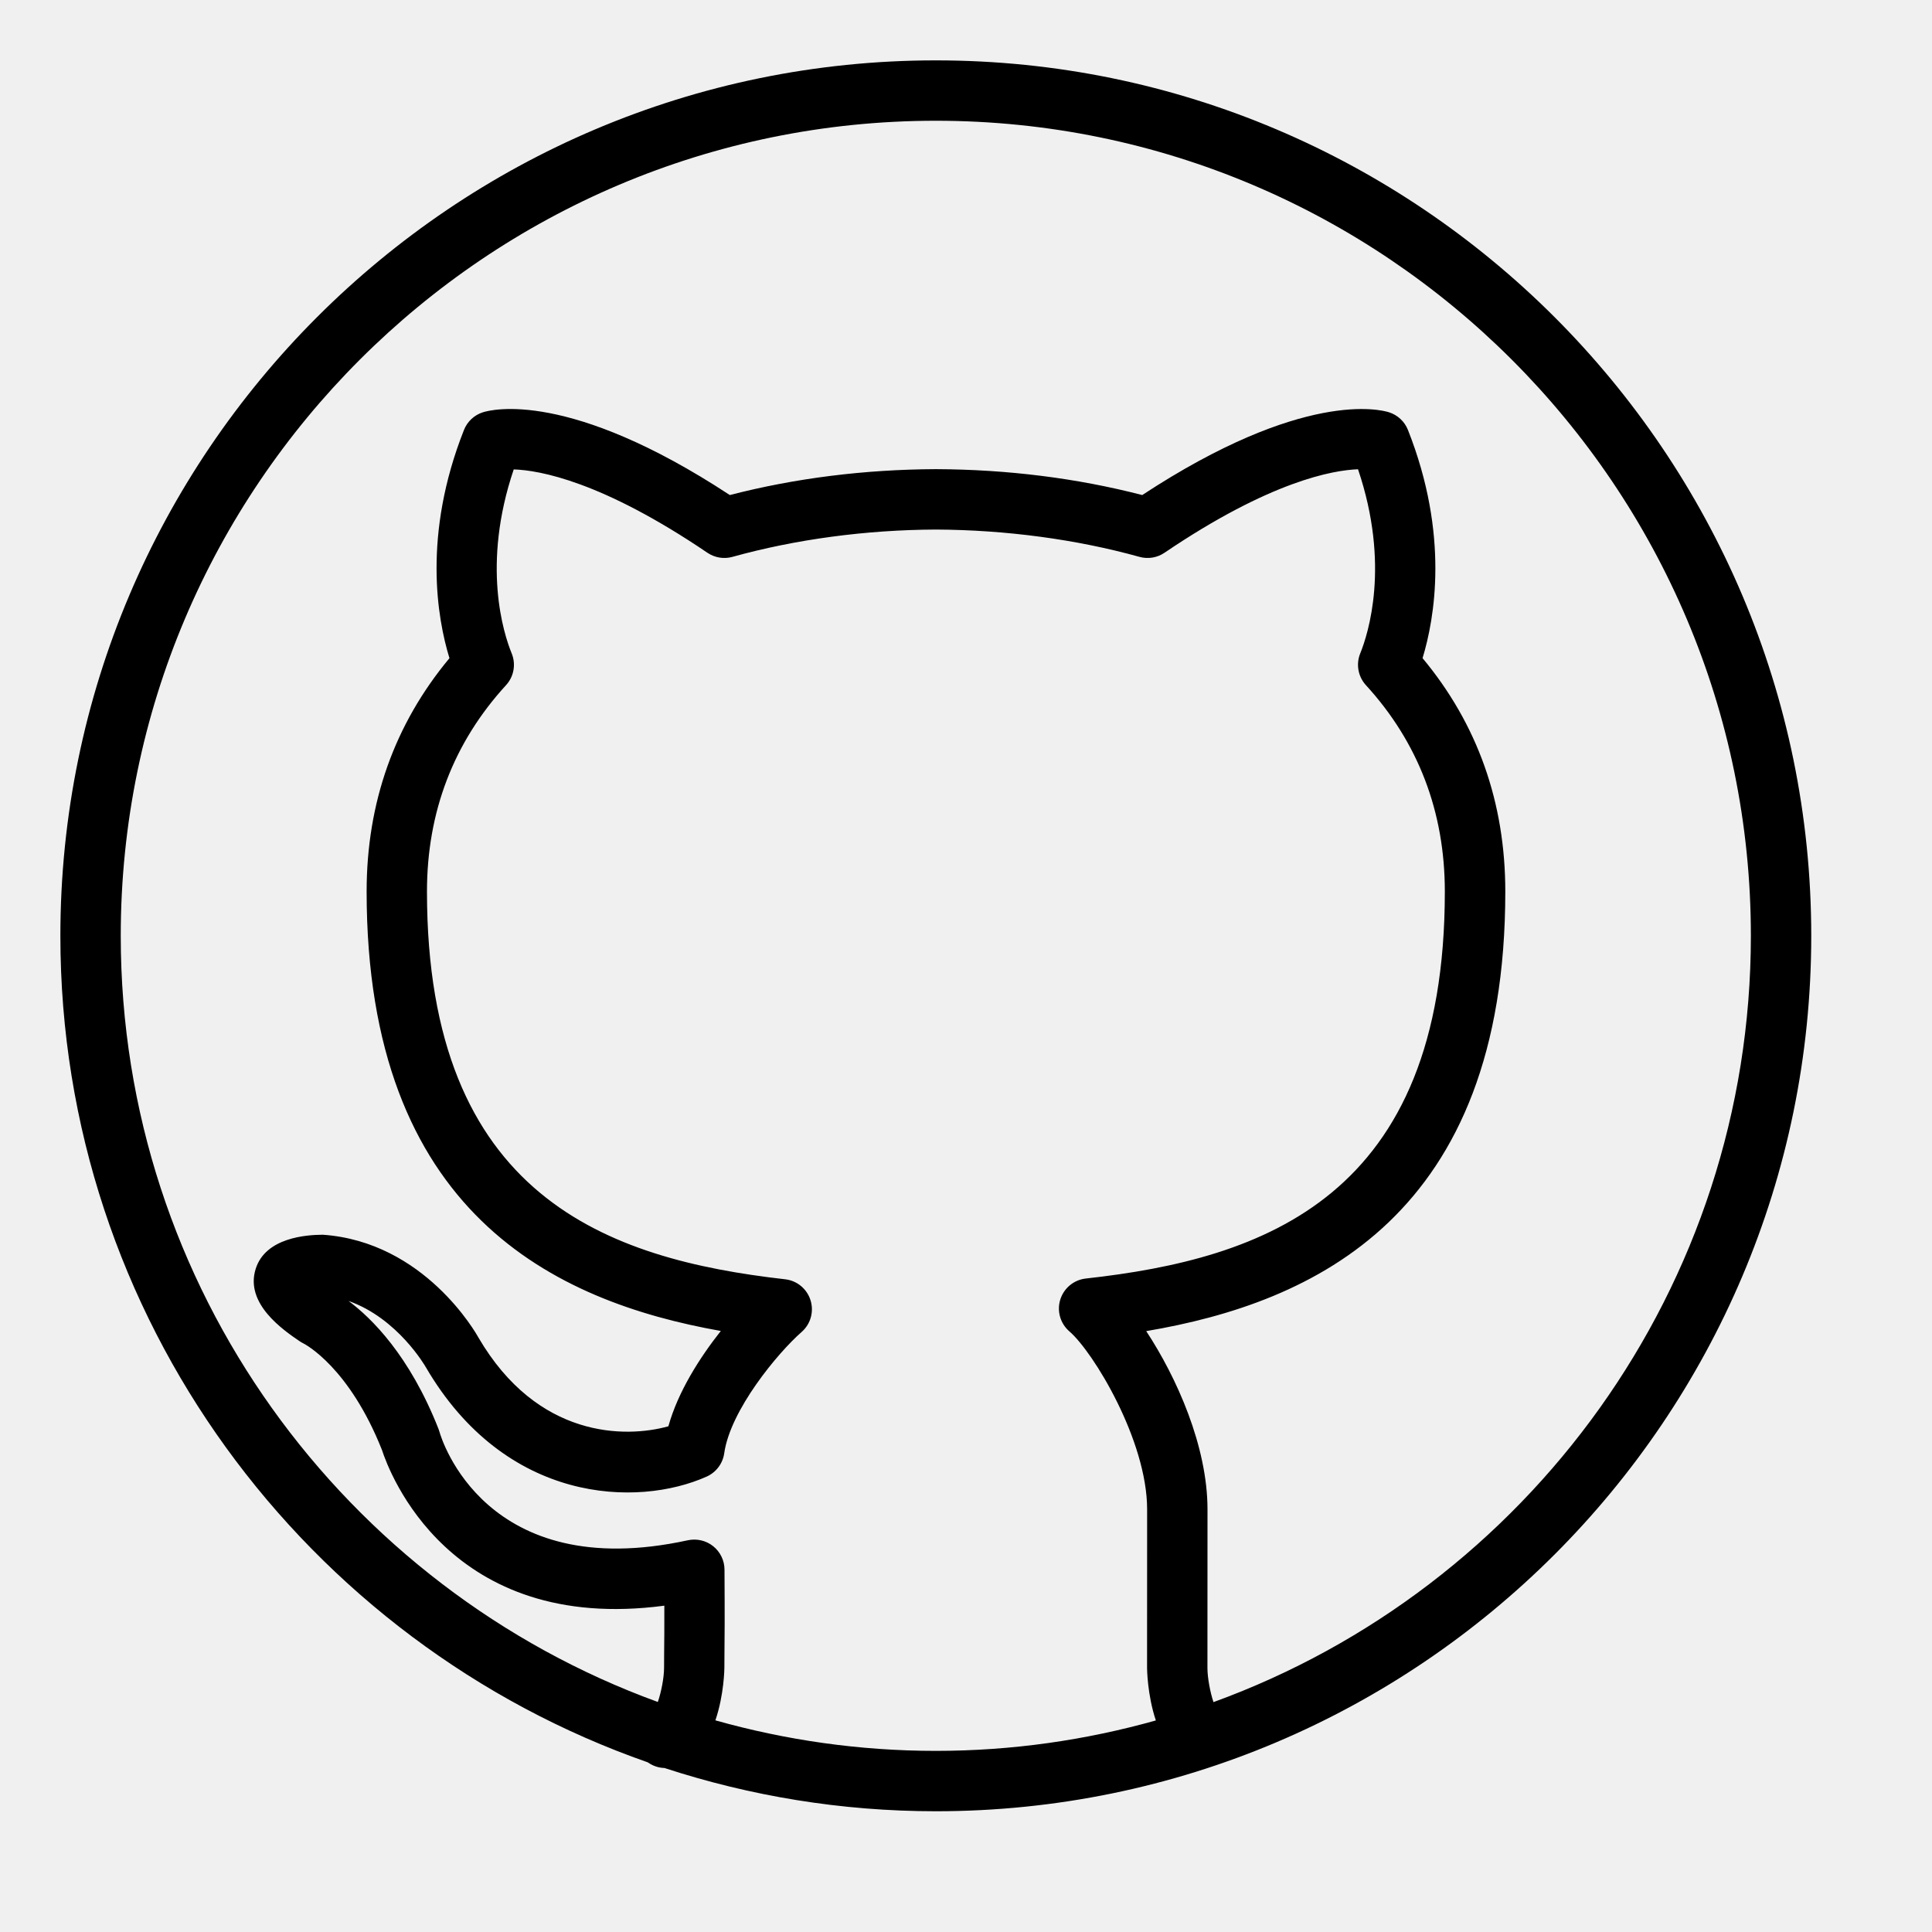
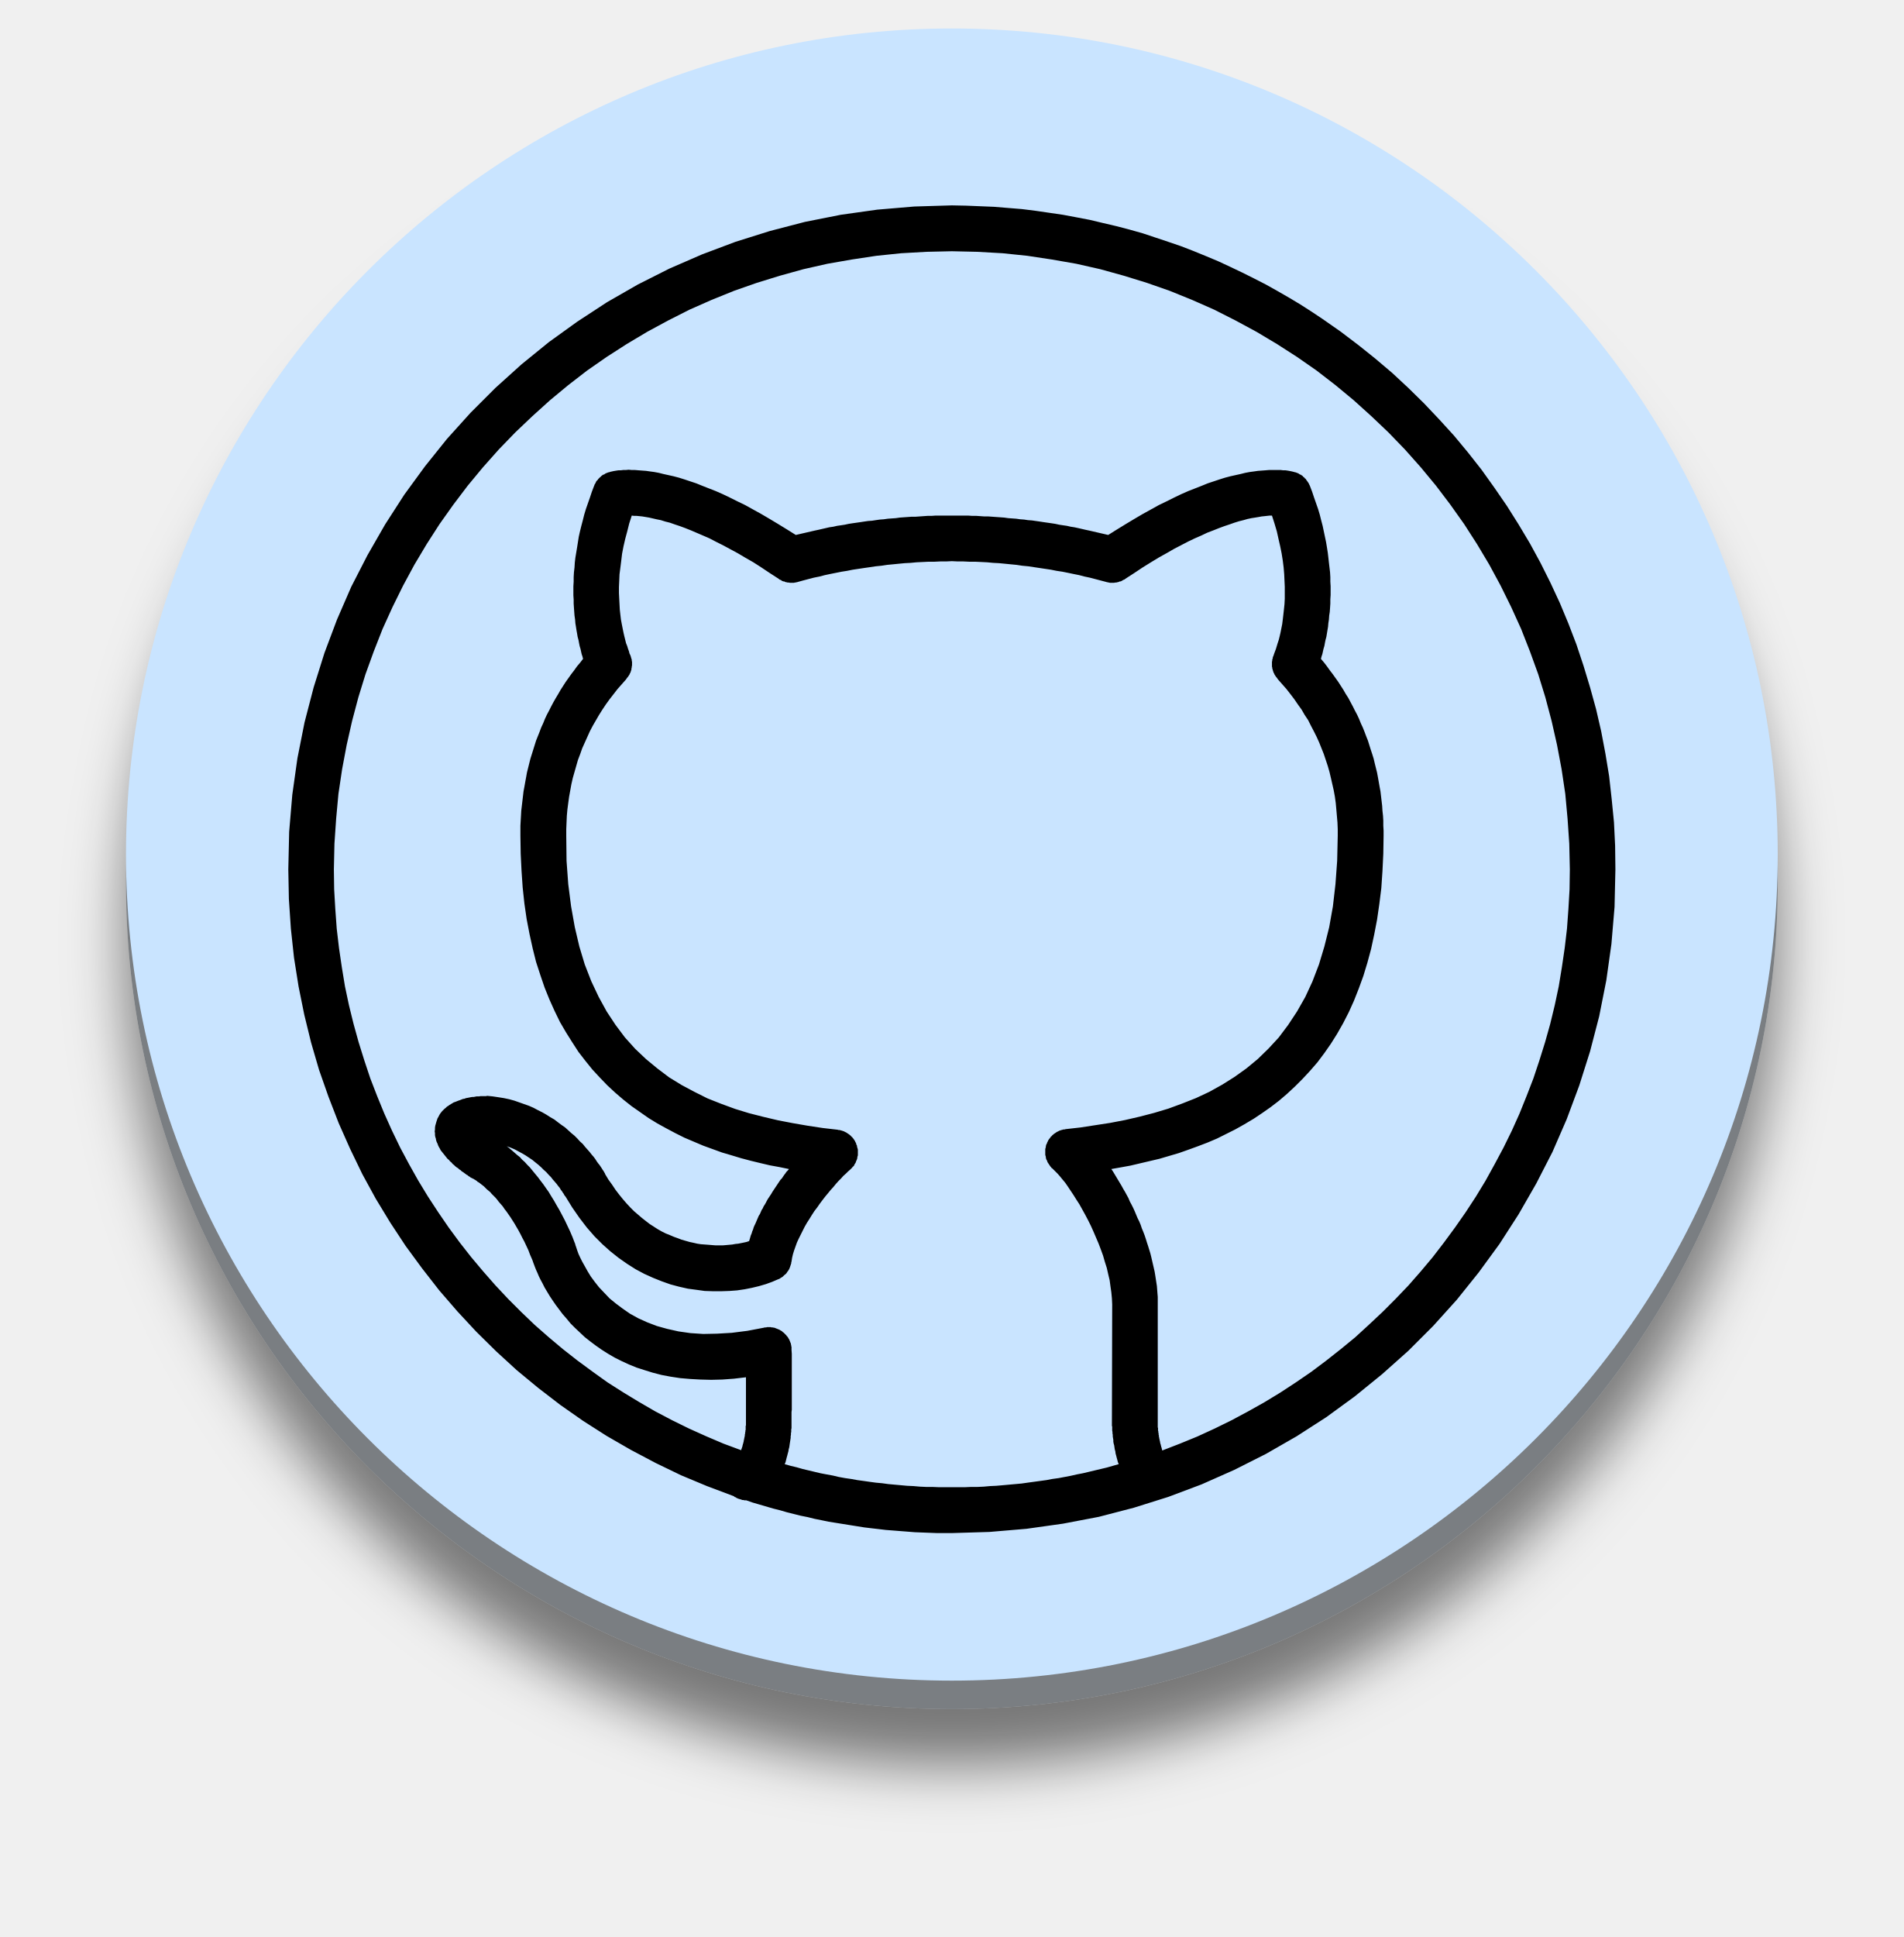
- <svg xmlns="http://www.w3.org/2000/svg" width="64" height="64">
+ <svg xmlns="http://www.w3.org/2000/svg" xmlns:xlink="http://www.w3.org/1999/xlink" version="1.1" preserveAspectRatio="xMidYMid meet" viewBox="181 216 66 68" width="58" height="59">
+   <defs>
+     <path d="M243 247C243 263.01 230.01 276 214 276C197.99 276 185 263.01 185 247C185 230.99 197.99 218 214 218C230.01 218 243 230.99 243 247Z" id="ghCNkI7XI" />
+     <path d="M243 246C243 262.01 230.01 275 214 275C197.99 275 185 262.01 185 246C185 229.99 197.99 217 214 217C230.01 217 243 229.99 243 246Z" id="aGpbZ3JWS" />
+     <path d="M214.99 223.24L215.48 223.26L215.97 223.3L216.46 223.34L216.94 223.4L217.42 223.47L217.9 223.54L218.38 223.63L218.85 223.72L219.31 223.83L219.78 223.94L220.24 224.06L220.7 224.19L221.15 224.34L221.6 224.49L222.04 224.64L222.48 224.81L222.92 224.99L223.35 225.17L223.78 225.37L224.2 225.57L224.62 225.78L225.03 225.99L225.44 226.22L225.84 226.45L226.24 226.69L226.63 226.94L227.02 227.2L227.65 227.64L228.27 228.11L228.87 228.59L229.46 229.09L230.03 229.62L230.58 230.16L231.11 230.72L231.63 231.29L232.12 231.88L232.6 232.49L233.05 233.12L233.49 233.76L233.9 234.41L234.3 235.08L234.67 235.76L235.02 236.46L235.35 237.17L235.65 237.89L235.93 238.62L236.18 239.37L236.41 240.13L236.62 240.89L236.8 241.67L236.95 242.46L237.08 243.25L237.17 244.06L237.25 244.87L237.29 245.69L237.3 246.52L237.27 247.84L237.16 249.14L236.98 250.42L236.73 251.68L236.41 252.91L236.03 254.11L235.59 255.29L235.09 256.44L234.52 257.55L233.9 258.63L233.23 259.67L232.5 260.67L231.73 261.63L230.9 262.55L230.03 263.42L229.11 264.24L228.15 265.02L227.15 265.75L226.11 266.42L225.03 267.04L223.92 267.6L222.77 268.11L221.6 268.55L220.39 268.93L219.16 269.25L217.9 269.49L216.62 269.67L215.32 269.78L214 269.82L213.74 269.82L213.48 269.82L213.22 269.81L212.96 269.8L212.7 269.79L212.45 269.77L212.19 269.75L211.94 269.73L211.68 269.71L211.43 269.68L211.17 269.65L210.92 269.62L210.67 269.58L210.42 269.54L210.17 269.5L209.92 269.46L209.67 269.42L209.43 269.37L209.18 269.32L208.94 269.26L208.69 269.21L208.45 269.15L208.21 269.09L207.97 269.02L207.73 268.96L207.49 268.89L207.25 268.82L207.01 268.75L206.78 268.67L206.76 268.67L206.74 268.67L206.73 268.67L206.71 268.67L206.69 268.66L206.68 268.66L206.66 268.66L206.64 268.66L206.63 268.65L206.61 268.65L206.6 268.64L206.58 268.64L206.57 268.63L206.55 268.63L206.53 268.62L206.52 268.62L206.5 268.61L206.49 268.61L206.47 268.6L206.46 268.59L206.44 268.59L206.43 268.58L206.42 268.57L206.4 268.56L206.39 268.56L206.37 268.55L206.36 268.54L206.35 268.53L206.33 268.52L205.4 268.17L204.49 267.79L203.6 267.36L202.73 266.9L201.88 266.41L201.05 265.88L200.25 265.32L199.47 264.72L198.72 264.1L198 263.44L197.3 262.75L196.64 262.04L196 261.3L195.4 260.53L194.82 259.74L194.28 258.92L193.77 258.08L193.3 257.22L192.87 256.33L192.47 255.43L192.11 254.5L191.78 253.56L191.5 252.6L191.26 251.62L191.06 250.63L190.9 249.62L190.79 248.6L190.72 247.56L190.7 246.52L190.73 245.2L190.84 243.9L191.02 242.62L191.27 241.36L191.59 240.13L191.97 238.92L192.41 237.75L192.91 236.6L193.48 235.49L194.1 234.41L194.77 233.37L195.5 232.37L196.27 231.41L197.1 230.49L197.97 229.62L198.89 228.79L199.85 228.01L200.85 227.29L201.89 226.61L202.97 225.99L204.08 225.43L205.23 224.93L206.4 224.49L207.61 224.11L208.84 223.79L210.1 223.54L211.38 223.36L212.68 223.25L214 223.21L214.5 223.22L214.99 223.24ZM225.07 234.11L224.98 234.12L224.88 234.13L224.77 234.15L224.65 234.17L224.52 234.19L224.38 234.22L224.24 234.26L224.08 234.3L223.92 234.35L223.75 234.41L223.57 234.47L223.38 234.54L223.18 234.62L222.97 234.7L222.76 234.8L222.53 234.9L222.3 235.01L222.05 235.14L221.8 235.27L221.54 235.42L221.27 235.57L220.99 235.74L220.7 235.92L220.4 236.12L220.09 236.32L220.07 236.34L220.04 236.35L220.02 236.36L220 236.37L219.97 236.39L219.95 236.4L219.93 236.41L219.9 236.41L219.88 236.42L219.85 236.43L219.83 236.44L219.8 236.44L219.78 236.45L219.75 236.45L219.73 236.45L219.7 236.46L219.68 236.46L219.65 236.46L219.63 236.46L219.6 236.46L219.57 236.46L219.55 236.46L219.52 236.45L219.5 236.45L219.47 236.44L219.45 236.44L219.42 236.43L219.23 236.38L219.04 236.33L218.85 236.28L218.66 236.24L218.47 236.19L218.27 236.15L218.08 236.11L217.88 236.07L217.68 236.04L217.48 236L217.28 235.97L217.08 235.94L216.88 235.91L216.68 235.88L216.47 235.86L216.27 235.83L216.06 235.81L215.86 235.79L215.65 235.77L215.45 235.76L215.24 235.74L215.04 235.73L214.83 235.72L214.62 235.72L214.41 235.71L214.21 235.71L214 235.7L213.79 235.71L213.59 235.71L213.38 235.72L213.17 235.72L212.97 235.73L212.76 235.74L212.55 235.76L212.35 235.77L212.14 235.79L211.94 235.81L211.73 235.83L211.53 235.86L211.33 235.88L211.13 235.91L210.92 235.94L210.72 235.97L210.52 236L210.32 236.04L210.13 236.07L209.93 236.11L209.73 236.15L209.54 236.19L209.35 236.24L209.15 236.28L208.96 236.33L208.77 236.38L208.59 236.43L208.56 236.44L208.54 236.44L208.51 236.45L208.48 236.45L208.46 236.46L208.43 236.46L208.41 236.46L208.38 236.46L208.36 236.46L208.33 236.46L208.31 236.46L208.28 236.45L208.25 236.45L208.23 236.45L208.2 236.44L208.18 236.44L208.15 236.43L208.13 236.42L208.11 236.41L208.08 236.41L208.06 236.4L208.03 236.39L208.01 236.37L207.99 236.36L207.96 236.35L207.94 236.34L207.92 236.32L207.61 236.12L207.31 235.92L207.03 235.74L206.75 235.58L206.48 235.42L206.22 235.28L205.96 235.14L205.72 235.02L205.49 234.9L205.26 234.8L205.05 234.71L204.84 234.62L204.64 234.54L204.45 234.47L204.27 234.41L204.1 234.35L203.94 234.31L203.78 234.26L203.63 234.23L203.5 234.2L203.37 234.17L203.25 234.15L203.13 234.13L203.03 234.12L202.93 234.11L202.84 234.11L202.76 234.1L202.67 234.38L202.6 234.66L202.53 234.92L202.47 235.18L202.42 235.44L202.39 235.69L202.36 235.93L202.33 236.16L202.32 236.39L202.31 236.61L202.31 236.82L202.32 237.02L202.33 237.21L202.34 237.4L202.36 237.58L202.38 237.75L202.41 237.91L202.44 238.06L202.47 238.21L202.5 238.34L202.53 238.46L202.56 238.58L202.6 238.68L202.63 238.78L202.66 238.86L202.68 238.94L202.71 239L202.72 239.03L202.73 239.06L202.74 239.1L202.75 239.13L202.76 239.16L202.76 239.2L202.77 239.23L202.77 239.26L202.77 239.3L202.77 239.33L202.77 239.36L202.76 239.4L202.76 239.43L202.75 239.46L202.75 239.49L202.74 239.53L202.73 239.56L202.72 239.59L202.71 239.62L202.69 239.65L202.68 239.68L202.66 239.71L202.64 239.74L202.62 239.77L202.6 239.79L202.58 239.82L202.56 239.85L202.41 240.02L202.26 240.19L202.12 240.37L201.98 240.55L201.85 240.73L201.73 240.91L201.61 241.1L201.5 241.29L201.39 241.48L201.29 241.67L201.2 241.87L201.11 242.07L201.02 242.27L200.95 242.47L200.87 242.68L200.81 242.89L200.75 243.1L200.69 243.31L200.64 243.53L200.6 243.75L200.56 243.97L200.53 244.19L200.5 244.42L200.48 244.64L200.47 244.87L200.46 245.11L200.46 245.34L200.47 246.22L200.53 247.04L200.63 247.82L200.76 248.55L200.92 249.23L201.11 249.86L201.34 250.45L201.6 251L201.88 251.51L202.19 251.98L202.52 252.42L202.88 252.82L203.26 253.18L203.66 253.51L204.07 253.82L204.51 254.09L204.96 254.33L205.42 254.56L205.9 254.75L206.39 254.93L206.88 255.08L207.39 255.21L207.9 255.33L208.42 255.43L208.94 255.52L209.47 255.6L209.99 255.66L210.02 255.67L210.06 255.67L210.09 255.68L210.13 255.69L210.16 255.7L210.19 255.71L210.22 255.72L210.25 255.74L210.28 255.75L210.31 255.77L210.34 255.79L210.37 255.81L210.4 255.83L210.42 255.85L210.45 255.87L210.47 255.9L210.5 255.92L210.52 255.95L210.54 255.97L210.56 256L210.58 256.03L210.6 256.06L210.61 256.09L210.63 256.12L210.64 256.15L210.65 256.19L210.67 256.22L210.67 256.25L210.68 256.29L210.69 256.32L210.7 256.36L210.7 256.39L210.7 256.42L210.7 256.46L210.7 256.49L210.7 256.53L210.7 256.56L210.69 256.59L210.68 256.63L210.68 256.66L210.67 256.69L210.66 256.72L210.64 256.76L210.63 256.79L210.62 256.82L210.6 256.85L210.58 256.88L210.57 256.91L210.55 256.94L210.52 256.96L210.5 256.99L210.48 257.01L210.45 257.04L210.43 257.06L210.35 257.13L210.28 257.2L210.19 257.28L210.11 257.37L210.02 257.46L209.93 257.56L209.84 257.67L209.74 257.78L209.65 257.89L209.55 258.01L209.45 258.14L209.36 258.26L209.27 258.39L209.17 258.52L209.08 258.66L209 258.79L208.91 258.93L208.83 259.07L208.76 259.21L208.69 259.35L208.62 259.49L208.56 259.62L208.51 259.76L208.46 259.9L208.42 260.03L208.39 260.16L208.37 260.29L208.36 260.32L208.36 260.35L208.35 260.38L208.34 260.41L208.33 260.44L208.32 260.47L208.31 260.5L208.3 260.52L208.29 260.55L208.27 260.58L208.26 260.6L208.24 260.63L208.22 260.65L208.21 260.67L208.19 260.7L208.17 260.72L208.15 260.74L208.12 260.76L208.1 260.78L208.08 260.8L208.06 260.82L208.03 260.84L208.01 260.85L207.98 260.87L207.95 260.89L207.93 260.9L207.9 260.91L207.69 261L207.47 261.08L207.23 261.15L206.98 261.21L206.73 261.26L206.46 261.3L206.19 261.32L205.9 261.33L205.62 261.33L205.32 261.32L205.03 261.28L204.73 261.24L204.42 261.17L204.12 261.09L203.81 260.98L203.51 260.86L203.2 260.72L202.9 260.56L202.6 260.37L202.3 260.16L202.01 259.93L201.73 259.68L201.45 259.4L201.18 259.09L200.92 258.75L200.67 258.39L200.43 258L200.42 257.99L200.41 257.98L200.39 257.95L200.37 257.91L200.34 257.87L200.31 257.82L200.27 257.77L200.23 257.7L200.18 257.64L200.12 257.56L200.06 257.49L199.99 257.41L199.92 257.32L199.84 257.24L199.76 257.15L199.67 257.07L199.58 256.98L199.48 256.89L199.38 256.81L199.27 256.72L199.15 256.64L199.03 256.56L198.91 256.49L198.78 256.42L198.65 256.35L198.51 256.29L198.37 256.24L198.44 256.29L198.51 256.35L198.58 256.41L198.66 256.48L198.74 256.55L198.83 256.62L198.91 256.71L199 256.79L199.09 256.89L199.18 256.98L199.27 257.09L199.36 257.2L199.46 257.32L199.55 257.44L199.65 257.57L199.74 257.7L199.84 257.84L199.93 257.99L200.03 258.15L200.12 258.31L200.22 258.48L200.31 258.65L200.41 258.84L200.5 259.03L200.59 259.22L200.68 259.43L200.76 259.64L200.77 259.65L200.77 259.66L200.77 259.67L200.78 259.69L200.78 259.71L200.78 259.71L200.79 259.73L200.8 259.76L200.82 259.82L200.85 259.91L200.89 260.02L200.95 260.15L201.02 260.29L201.11 260.45L201.21 260.63L201.32 260.81L201.46 261L201.61 261.19L201.79 261.38L201.98 261.58L202.2 261.76L202.44 261.94L202.7 262.12L202.99 262.28L203.3 262.42L203.64 262.55L204 262.65L204.4 262.74L204.82 262.8L205.27 262.83L205.75 262.82L206.27 262.79L206.82 262.72L207.4 262.61L207.43 262.6L207.45 262.6L207.48 262.6L207.51 262.59L207.53 262.59L207.56 262.59L207.59 262.59L207.61 262.59L207.64 262.59L207.67 262.6L207.69 262.6L207.72 262.6L207.74 262.61L207.77 262.61L207.79 262.62L207.82 262.63L207.84 262.64L207.87 262.65L207.89 262.66L207.92 262.67L207.94 262.68L207.96 262.69L207.99 262.71L208.01 262.72L208.03 262.73L208.05 262.75L208.07 262.77L208.09 262.78L208.11 262.8L208.13 262.82L208.15 262.84L208.17 262.86L208.19 262.88L208.2 262.9L208.22 262.92L208.24 262.94L208.25 262.96L208.26 262.98L208.28 263.01L208.29 263.03L208.3 263.05L208.31 263.08L208.32 263.1L208.33 263.13L208.34 263.15L208.35 263.18L208.35 263.2L208.36 263.23L208.36 263.26L208.37 263.28L208.37 263.31L208.37 263.33L208.37 263.36L208.37 263.39L208.38 263.53L208.38 263.67L208.38 263.8L208.38 263.93L208.38 264.05L208.38 264.16L208.38 264.27L208.38 264.37L208.38 264.46L208.38 264.56L208.38 264.64L208.38 264.73L208.38 264.81L208.38 264.88L208.38 264.95L208.38 265.02L208.38 265.08L208.38 265.14L208.38 265.2L208.38 265.25L208.38 265.3L208.38 265.35L208.38 265.4L208.38 265.45L208.38 265.49L208.37 265.57L208.37 266L208.37 266.02L208.37 266.03L208.37 266.05L208.37 266.08L208.37 266.11L208.37 266.14L208.36 266.18L208.36 266.22L208.36 266.27L208.35 266.31L208.35 266.37L208.34 266.42L208.34 266.48L208.33 266.54L208.32 266.61L208.31 266.67L208.3 266.74L208.29 266.81L208.27 266.88L208.26 266.95L208.24 267.02L208.22 267.1L208.2 267.17L208.18 267.25L208.16 267.33L208.13 267.4L208.34 267.46L208.55 267.51L208.76 267.57L208.97 267.62L209.18 267.67L209.39 267.72L209.6 267.76L209.82 267.8L210.03 267.85L210.25 267.89L210.46 267.92L210.68 267.96L210.9 267.99L211.11 268.02L211.33 268.05L211.55 268.07L211.77 268.1L211.99 268.12L212.21 268.14L212.43 268.16L212.65 268.17L212.88 268.19L213.1 268.2L213.32 268.2L213.55 268.21L213.77 268.21L214 268.21L214.23 268.21L214.45 268.21L214.67 268.2L214.9 268.2L215.12 268.19L215.34 268.17L215.56 268.16L215.79 268.14L216.01 268.12L216.23 268.1L216.45 268.08L216.66 268.05L216.88 268.02L217.1 267.99L217.32 267.96L217.53 267.92L217.75 267.89L217.96 267.85L218.17 267.81L218.39 267.76L218.6 267.72L218.81 267.67L219.02 267.62L219.23 267.57L219.44 267.52L219.65 267.46L219.86 267.4L219.83 267.33L219.81 267.25L219.79 267.18L219.77 267.1L219.75 267.03L219.74 266.95L219.72 266.88L219.71 266.81L219.7 266.74L219.68 266.67L219.67 266.61L219.67 266.55L219.66 266.49L219.65 266.43L219.65 266.37L219.64 266.32L219.64 266.27L219.63 266.22L219.63 266.18L219.63 266.14L219.63 266.11L219.63 266.08L219.62 266.06L219.62 266.04L219.62 266.02L219.62 266.01L219.63 261.79L219.62 261.58L219.6 261.37L219.57 261.16L219.54 260.94L219.49 260.73L219.44 260.51L219.37 260.29L219.31 260.08L219.23 259.86L219.15 259.65L219.06 259.44L218.97 259.23L218.88 259.03L218.78 258.83L218.68 258.64L218.58 258.46L218.48 258.28L218.37 258.11L218.27 257.95L218.17 257.8L218.07 257.65L217.98 257.52L217.88 257.4L217.79 257.29L217.71 257.2L217.63 257.12L217.56 257.05L217.53 257.02L217.5 257L217.48 256.97L217.46 256.95L217.44 256.92L217.42 256.89L217.4 256.86L217.38 256.83L217.36 256.8L217.35 256.77L217.34 256.74L217.32 256.71L217.31 256.68L217.3 256.64L217.3 256.61L217.29 256.58L217.28 256.54L217.28 256.51L217.28 256.48L217.28 256.44L217.28 256.41L217.28 256.37L217.28 256.34L217.29 256.3L217.3 256.27L217.3 256.24L217.31 256.2L217.32 256.17L217.34 256.14L217.35 256.1L217.37 256.07L217.38 256.04L217.4 256.01L217.42 255.98L217.44 255.96L217.46 255.93L217.48 255.9L217.51 255.88L217.53 255.85L217.56 255.83L217.58 255.81L217.61 255.79L217.64 255.77L217.67 255.75L217.7 255.73L217.73 255.72L217.76 255.7L217.79 255.69L217.82 255.68L217.85 255.67L217.89 255.66L217.92 255.65L217.96 255.65L217.99 255.64L218.52 255.58L219.04 255.5L219.56 255.42L220.08 255.32L220.6 255.2L221.1 255.07L221.6 254.92L222.09 254.74L222.57 254.55L223.04 254.33L223.49 254.08L223.92 253.81L224.34 253.51L224.74 253.18L225.12 252.81L225.48 252.42L225.81 251.98L226.12 251.51L226.41 251L226.66 250.46L226.89 249.86L227.08 249.23L227.25 248.55L227.38 247.82L227.47 247.04L227.53 246.22L227.55 245.34L227.55 245.11L227.54 244.87L227.52 244.64L227.5 244.41L227.48 244.19L227.45 243.97L227.41 243.75L227.36 243.53L227.31 243.31L227.26 243.1L227.2 242.89L227.13 242.68L227.06 242.47L226.98 242.27L226.9 242.07L226.81 241.87L226.71 241.67L226.61 241.48L226.51 241.28L226.39 241.1L226.28 240.91L226.15 240.73L226.02 240.54L225.89 240.37L225.75 240.19L225.6 240.02L225.45 239.85L225.43 239.82L225.41 239.79L225.39 239.77L225.37 239.74L225.35 239.71L225.33 239.68L225.32 239.65L225.3 239.62L225.29 239.59L225.28 239.56L225.27 239.53L225.26 239.49L225.25 239.46L225.25 239.43L225.24 239.4L225.24 239.36L225.24 239.33L225.24 239.3L225.24 239.26L225.24 239.23L225.25 239.2L225.25 239.16L225.26 239.13L225.27 239.1L225.27 239.07L225.29 239.03L225.3 239L225.32 238.94L225.35 238.86L225.38 238.78L225.41 238.68L225.44 238.58L225.48 238.46L225.51 238.34L225.54 238.21L225.57 238.06L225.6 237.91L225.62 237.75L225.64 237.58L225.66 237.4L225.68 237.21L225.69 237.02L225.69 236.81L225.69 236.6L225.68 236.38L225.67 236.16L225.65 235.92L225.62 235.68L225.58 235.43L225.53 235.18L225.47 234.92L225.41 234.65L225.33 234.38L225.24 234.1L225.16 234.1L225.07 234.11ZM212.22 224.89L211.35 224.98L210.49 225.11L209.63 225.26L208.79 225.45L207.96 225.68L207.15 225.93L206.35 226.21L205.56 226.53L204.79 226.87L204.04 227.25L203.3 227.65L202.58 228.08L201.88 228.53L201.19 229.01L200.53 229.52L199.89 230.05L199.27 230.61L198.67 231.18L198.09 231.78L197.53 232.41L197 233.05L196.5 233.71L196.01 234.4L195.56 235.1L195.13 235.82L194.73 236.56L194.36 237.31L194.01 238.08L193.7 238.87L193.41 239.67L193.16 240.48L192.94 241.31L192.75 242.15L192.59 243L192.46 243.87L192.38 244.74L192.32 245.62L192.3 246.52L192.31 247.22L192.35 247.91L192.4 248.6L192.48 249.28L192.58 249.96L192.69 250.63L192.83 251.29L192.99 251.94L193.17 252.59L193.37 253.23L193.58 253.86L193.82 254.48L194.07 255.09L194.34 255.69L194.63 256.29L194.94 256.87L195.26 257.44L195.6 258L195.96 258.55L196.33 259.09L196.72 259.62L197.12 260.13L197.54 260.63L197.97 261.12L198.42 261.6L198.88 262.06L199.35 262.51L199.84 262.94L200.34 263.36L200.85 263.76L201.38 264.15L201.91 264.53L202.46 264.88L203.02 265.22L203.59 265.55L204.18 265.86L204.77 266.15L205.37 266.42L205.98 266.68L206.6 266.91L206.61 266.89L206.61 266.87L206.62 266.85L206.63 266.83L206.63 266.81L206.64 266.79L206.65 266.77L206.65 266.74L206.66 266.72L206.66 266.7L206.67 266.68L206.68 266.65L206.68 266.63L206.69 266.61L206.69 266.58L206.7 266.56L206.7 266.53L206.71 266.51L206.71 266.48L206.72 266.46L206.72 266.44L206.73 266.41L206.73 266.39L206.73 266.36L206.74 266.34L206.74 266.31L206.74 266.29L206.75 266.27L206.75 266.24L206.75 266.22L206.76 266.2L206.76 266.17L206.76 266.15L206.76 266.13L206.76 266.11L206.76 266.09L206.76 266.06L206.77 266.04L206.77 266.02L206.77 266L206.77 265.56L206.77 265.54L206.77 265.48L206.77 265.39L206.77 265.37L206.77 265.35L206.77 265.33L206.77 265.3L206.77 265.28L206.77 265.25L206.77 265.23L206.77 265.18L206.77 265.12L206.77 265.07L206.77 265.04L206.77 264.97L206.77 264.91L206.77 264.84L206.77 264.81L206.77 264.73L206.77 264.69L206.77 264.61L206.77 264.53L206.77 264.49L206.77 264.44L206.77 264.4L206.77 264.35L206.35 264.4L205.94 264.43L205.55 264.44L205.17 264.43L204.81 264.41L204.46 264.38L204.13 264.33L203.81 264.27L203.5 264.19L203.21 264.1L202.93 264.01L202.66 263.9L202.4 263.78L202.16 263.66L201.92 263.52L201.7 263.38L201.5 263.24L201.3 263.09L201.11 262.94L200.94 262.78L200.77 262.62L200.61 262.46L200.47 262.29L200.33 262.13L200.21 261.97L200.09 261.81L199.98 261.65L199.88 261.5L199.79 261.35L199.7 261.2L199.63 261.06L199.56 260.93L199.5 260.81L199.45 260.69L199.4 260.58L199.36 260.48L199.33 260.4L199.3 260.32L199.28 260.26L199.26 260.21L199.19 260.05L199.13 259.89L199.06 259.74L198.99 259.59L198.92 259.46L198.85 259.32L198.78 259.19L198.71 259.07L198.64 258.95L198.57 258.84L198.5 258.73L198.43 258.63L198.36 258.53L198.29 258.44L198.23 258.35L198.16 258.27L198.09 258.19L198.03 258.11L197.97 258.04L197.9 257.97L197.84 257.91L197.79 257.85L197.73 257.8L197.67 257.75L197.62 257.7L197.57 257.65L197.52 257.61L197.48 257.58L197.43 257.54L197.39 257.51L197.35 257.49L197.32 257.46L197.29 257.44L197.26 257.42L197.24 257.41L197.21 257.39L197.2 257.38L197.18 257.38L197.17 257.37L197.16 257.36L197.14 257.36L197.13 257.35L197.11 257.34L197.09 257.33L197.08 257.32L197.07 257.31L197.03 257.29L197 257.26L196.96 257.24L196.92 257.21L196.88 257.18L196.84 257.15L196.79 257.12L196.75 257.08L196.7 257.05L196.66 257.01L196.61 256.98L196.56 256.94L196.52 256.9L196.47 256.86L196.43 256.81L196.38 256.77L196.34 256.72L196.29 256.68L196.25 256.63L196.21 256.58L196.17 256.53L196.13 256.48L196.09 256.43L196.05 256.38L196.02 256.32L195.99 256.27L195.96 256.21L195.94 256.15L195.91 256.09L195.89 256.03L195.88 255.97L195.86 255.91L195.85 255.85L195.85 255.78L195.84 255.72L195.85 255.65L195.85 255.59L195.86 255.52L195.88 255.45L195.9 255.38L195.92 255.32L195.94 255.26L195.97 255.21L196 255.15L196.03 255.1L196.06 255.06L196.1 255.01L196.14 254.97L196.18 254.93L196.23 254.89L196.27 254.85L196.32 254.82L196.36 254.79L196.41 254.76L196.46 254.73L196.51 254.7L196.57 254.68L196.62 254.66L196.67 254.64L196.73 254.62L196.78 254.6L196.83 254.58L196.89 254.57L196.94 254.55L197 254.54L197.05 254.53L197.1 254.52L197.16 254.51L197.21 254.51L197.26 254.5L197.31 254.49L197.36 254.49L197.4 254.49L197.45 254.48L197.49 254.48L197.53 254.48L197.57 254.48L197.61 254.48L197.65 254.48L197.68 254.47L197.88 254.49L198.08 254.52L198.27 254.55L198.46 254.59L198.64 254.64L198.81 254.7L198.98 254.76L199.15 254.82L199.31 254.89L199.46 254.97L199.62 255.05L199.76 255.13L199.9 255.22L200.04 255.3L200.17 255.4L200.29 255.49L200.42 255.58L200.53 255.68L200.64 255.78L200.75 255.87L200.85 255.97L200.94 256.07L201.04 256.16L201.12 256.26L201.2 256.35L201.28 256.44L201.35 256.53L201.42 256.61L201.48 256.69L201.53 256.77L201.58 256.84L201.63 256.9L201.67 256.96L201.71 257.02L201.74 257.07L201.77 257.11L201.79 257.15L201.81 257.18L201.82 257.2L201.82 257.21L201.94 257.41L202.07 257.59L202.19 257.77L202.32 257.94L202.45 258.1L202.58 258.25L202.71 258.39L202.84 258.52L202.98 258.64L203.12 258.76L203.26 258.87L203.39 258.97L203.53 259.06L203.67 259.15L203.81 259.23L203.95 259.3L204.1 259.36L204.24 259.42L204.38 259.47L204.51 259.52L204.65 259.56L204.79 259.6L204.93 259.63L205.06 259.66L205.19 259.68L205.33 259.69L205.46 259.7L205.58 259.71L205.71 259.72L205.83 259.72L205.95 259.72L206.07 259.71L206.18 259.7L206.29 259.69L206.4 259.67L206.5 259.66L206.6 259.64L206.7 259.62L206.79 259.6L206.88 259.57L206.9 259.51L206.92 259.44L206.94 259.37L206.97 259.3L206.99 259.23L207.02 259.16L207.04 259.09L207.07 259.02L207.1 258.96L207.13 258.89L207.16 258.82L207.19 258.75L207.22 258.68L207.26 258.62L207.29 258.55L207.32 258.48L207.36 258.42L207.39 258.35L207.43 258.29L207.47 258.22L207.5 258.16L207.54 258.09L207.58 258.03L207.62 257.97L207.66 257.91L207.7 257.84L207.74 257.78L207.78 257.72L207.82 257.66L207.86 257.6L207.9 257.54L207.94 257.48L207.98 257.42L208.03 257.37L208.07 257.31L208.11 257.25L208.15 257.2L208.19 257.14L208.24 257.09L208.28 257.04L207.94 256.97L207.61 256.91L207.27 256.83L206.94 256.75L206.6 256.66L206.27 256.56L205.93 256.46L205.6 256.34L205.27 256.22L204.94 256.08L204.61 255.94L204.29 255.78L203.97 255.61L203.66 255.44L203.35 255.25L203.05 255.04L202.75 254.83L202.46 254.6L202.18 254.36L201.9 254.1L201.64 253.83L201.38 253.55L201.13 253.24L200.89 252.93L200.67 252.59L200.45 252.24L200.24 251.88L200.05 251.49L199.87 251.09L199.7 250.67L199.55 250.23L199.4 249.77L199.28 249.29L199.17 248.79L199.07 248.27L198.99 247.72L198.93 247.16L198.89 246.58L198.86 245.97L198.85 245.34L198.85 245.16L198.85 244.99L198.86 244.81L198.87 244.64L198.88 244.46L198.9 244.29L198.92 244.12L198.94 243.95L198.96 243.78L198.99 243.62L199.02 243.45L199.05 243.29L199.08 243.12L199.12 242.96L199.16 242.8L199.2 242.64L199.25 242.48L199.3 242.32L199.35 242.16L199.4 242L199.46 241.85L199.52 241.7L199.58 241.54L199.65 241.39L199.71 241.24L199.78 241.09L199.86 240.94L199.93 240.8L200.01 240.65L200.09 240.51L200.18 240.36L200.26 240.22L200.35 240.08L200.44 239.94L200.54 239.8L200.64 239.66L200.74 239.53L200.84 239.39L200.95 239.26L201.05 239.13L201.03 239.05L201 238.96L200.98 238.87L200.96 238.78L200.93 238.68L200.91 238.58L200.89 238.47L200.86 238.36L200.84 238.24L200.82 238.13L200.8 238L200.78 237.88L200.77 237.75L200.75 237.61L200.74 237.48L200.73 237.34L200.72 237.19L200.72 237.05L200.71 236.9L200.71 236.74L200.71 236.58L200.72 236.42L200.72 236.26L200.73 236.09L200.75 235.92L200.76 235.75L200.78 235.58L200.81 235.4L200.84 235.22L200.87 235.03L200.9 234.84L200.94 234.66L200.99 234.46L201.04 234.27L201.09 234.07L201.15 233.87L201.22 233.67L201.29 233.47L201.36 233.26L201.44 233.05L201.45 233.03L201.45 233.02L201.46 233L201.47 232.99L201.48 232.97L201.49 232.95L201.5 232.94L201.5 232.92L201.51 232.91L201.52 232.89L201.53 232.88L201.54 232.87L201.56 232.85L201.57 232.84L201.58 232.82L201.59 232.81L201.6 232.8L201.61 232.79L201.63 232.77L201.64 232.76L201.65 232.75L201.66 232.74L201.68 232.73L201.69 232.71L201.71 232.7L201.72 232.69L201.73 232.68L201.75 232.67L201.76 232.66L201.78 232.66L201.8 232.65L201.81 232.64L201.83 232.63L201.84 232.62L201.86 232.61L201.88 232.61L201.89 232.6L201.91 232.59L201.93 232.59L201.94 232.58L201.96 232.58L201.99 232.57L202.02 232.56L202.07 232.55L202.11 232.54L202.17 232.53L202.23 232.52L202.3 232.51L202.38 232.51L202.46 232.5L202.55 232.5L202.65 232.49L202.76 232.5L202.87 232.5L202.99 232.51L203.12 232.52L203.26 232.53L203.4 232.55L203.55 232.57L203.71 232.6L203.87 232.64L204.05 232.68L204.23 232.72L204.42 232.77L204.61 232.83L204.82 232.9L205.03 232.97L205.25 233.06L205.48 233.15L205.71 233.24L205.96 233.35L206.21 233.47L206.47 233.6L206.74 233.73L207.01 233.88L207.3 234.04L207.59 234.21L207.89 234.39L208.2 234.58L208.52 234.78L208.65 234.75L208.78 234.72L208.91 234.69L209.04 234.66L209.17 234.63L209.31 234.6L209.44 234.57L209.57 234.54L209.7 234.51L209.84 234.49L209.97 234.46L210.11 234.44L210.24 234.42L210.38 234.39L210.51 234.37L210.65 234.35L210.79 234.33L210.92 234.31L211.06 234.29L211.2 234.28L211.33 234.26L211.47 234.24L211.61 234.23L211.75 234.21L211.89 234.2L212.03 234.19L212.17 234.17L212.31 234.16L212.45 234.15L212.59 234.14L212.73 234.14L212.87 234.13L213.01 234.12L213.15 234.11L213.29 234.11L213.43 234.1L213.57 234.1L213.72 234.1L213.86 234.1L214 234.1L214.14 234.1L214.29 234.1L214.43 234.1L214.57 234.1L214.71 234.11L214.86 234.11L215 234.12L215.14 234.13L215.28 234.13L215.42 234.14L215.56 234.15L215.7 234.16L215.84 234.17L215.98 234.19L216.12 234.2L216.26 234.21L216.4 234.23L216.54 234.24L216.67 234.26L216.81 234.27L216.95 234.29L217.09 234.31L217.22 234.33L217.36 234.35L217.5 234.37L217.63 234.39L217.77 234.42L217.9 234.44L218.04 234.46L218.17 234.49L218.3 234.51L218.44 234.54L218.57 234.57L218.7 234.6L218.84 234.63L218.97 234.66L219.1 234.69L219.23 234.72L219.36 234.75L219.49 234.78L219.81 234.58L220.12 234.39L220.42 234.21L220.71 234.04L221 233.88L221.27 233.73L221.54 233.6L221.8 233.47L222.05 233.35L222.3 233.24L222.53 233.15L222.76 233.06L222.98 232.97L223.19 232.9L223.4 232.83L223.59 232.77L223.78 232.72L223.96 232.68L224.14 232.64L224.3 232.6L224.46 232.57L224.61 232.55L224.75 232.53L224.89 232.52L225.02 232.51L225.14 232.5L225.25 232.5L225.36 232.5L225.46 232.5L225.55 232.5L225.63 232.51L225.71 232.51L225.78 232.52L225.84 232.53L225.89 232.54L225.94 232.55L225.98 232.56L226.02 232.57L226.05 232.58L226.07 232.58L226.08 232.59L226.1 232.59L226.12 232.6L226.13 232.61L226.15 232.61L226.17 232.62L226.18 232.63L226.2 232.64L226.21 232.65L226.23 232.66L226.24 232.66L226.26 232.67L226.27 232.68L226.29 232.69L226.3 232.7L226.32 232.71L226.33 232.73L226.34 232.74L226.36 232.75L226.37 232.76L226.38 232.77L226.39 232.79L226.41 232.8L226.42 232.81L226.43 232.82L226.44 232.84L226.45 232.85L226.46 232.87L226.47 232.88L226.48 232.89L226.49 232.91L226.5 232.92L226.51 232.94L226.52 232.95L226.53 232.97L226.54 232.99L226.55 233L226.55 233.02L226.56 233.03L226.57 233.05L226.65 233.26L226.72 233.47L226.79 233.67L226.86 233.87L226.92 234.07L226.97 234.27L227.02 234.46L227.06 234.65L227.1 234.84L227.14 235.03L227.17 235.21L227.2 235.4L227.22 235.57L227.24 235.75L227.26 235.92L227.28 236.09L227.29 236.26L227.29 236.42L227.3 236.58L227.3 236.74L227.3 236.89L227.29 237.04L227.29 237.19L227.28 237.34L227.27 237.48L227.25 237.61L227.24 237.75L227.22 237.88L227.21 238L227.19 238.12L227.17 238.24L227.15 238.36L227.12 238.47L227.1 238.57L227.08 238.68L227.05 238.78L227.03 238.87L227.01 238.96L226.98 239.05L226.96 239.13L227.07 239.26L227.17 239.39L227.27 239.53L227.37 239.66L227.47 239.8L227.57 239.94L227.66 240.08L227.75 240.22L227.83 240.36L227.92 240.5L228 240.65L228.08 240.8L228.15 240.94L228.23 241.09L228.3 241.24L228.36 241.39L228.43 241.54L228.49 241.69L228.55 241.85L228.61 242L228.66 242.16L228.71 242.32L228.76 242.47L228.81 242.63L228.85 242.8L228.89 242.96L228.93 243.12L228.96 243.28L228.99 243.45L229.02 243.62L229.05 243.78L229.07 243.95L229.09 244.12L229.11 244.29L229.12 244.46L229.14 244.64L229.15 244.81L229.15 244.99L229.16 245.16L229.16 245.34L229.15 245.97L229.12 246.59L229.08 247.18L229.01 247.74L228.93 248.29L228.83 248.81L228.72 249.32L228.59 249.8L228.45 250.26L228.29 250.7L228.12 251.13L227.94 251.53L227.74 251.92L227.53 252.29L227.31 252.64L227.08 252.97L226.84 253.29L226.58 253.59L226.32 253.87L226.05 254.14L225.77 254.4L225.49 254.64L225.19 254.87L224.89 255.08L224.59 255.28L224.27 255.47L223.95 255.65L223.63 255.81L223.31 255.97L222.98 256.11L222.64 256.24L222.31 256.36L221.97 256.48L221.63 256.58L221.29 256.68L220.95 256.76L220.61 256.84L220.27 256.92L219.94 256.98L219.6 257.04L219.66 257.13L219.72 257.23L219.78 257.33L219.84 257.43L219.9 257.53L219.96 257.63L220.02 257.74L220.08 257.84L220.14 257.95L220.2 258.06L220.25 258.18L220.31 258.29L220.37 258.41L220.42 258.52L220.47 258.64L220.52 258.76L220.58 258.88L220.63 259L220.67 259.12L220.72 259.24L220.77 259.37L220.81 259.49L220.85 259.62L220.89 259.74L220.93 259.87L220.97 260L221 260.12L221.03 260.25L221.06 260.38L221.09 260.51L221.12 260.64L221.14 260.76L221.16 260.89L221.18 261.02L221.2 261.15L221.21 261.28L221.22 261.41L221.23 261.53L221.23 261.66L221.23 261.79L221.23 266.01L221.23 266.03L221.23 266.05L221.23 266.07L221.23 266.09L221.23 266.11L221.24 266.13L221.24 266.16L221.24 266.18L221.24 266.2L221.24 266.22L221.25 266.25L221.25 266.27L221.25 266.29L221.26 266.32L221.26 266.34L221.26 266.37L221.27 266.39L221.27 266.42L221.27 266.44L221.28 266.46L221.28 266.49L221.29 266.51L221.29 266.54L221.3 266.56L221.3 266.58L221.31 266.61L221.31 266.63L221.32 266.66L221.32 266.68L221.33 266.7L221.34 266.73L221.34 266.75L221.35 266.77L221.35 266.79L221.36 266.81L221.37 266.84L221.37 266.86L221.38 266.88L221.38 266.9L221.39 266.92L222.01 266.68L222.62 266.43L223.23 266.15L223.82 265.86L224.4 265.55L224.97 265.23L225.53 264.89L226.08 264.53L226.62 264.16L227.14 263.77L227.66 263.36L228.16 262.95L228.64 262.51L229.12 262.06L229.58 261.6L230.03 261.13L230.46 260.64L230.88 260.14L231.28 259.62L231.67 259.09L232.04 258.56L232.4 258.01L232.74 257.45L233.06 256.87L233.37 256.29L233.66 255.7L233.93 255.1L234.18 254.48L234.42 253.86L234.63 253.23L234.83 252.59L235.01 251.95L235.17 251.29L235.31 250.63L235.42 249.96L235.52 249.28L235.6 248.6L235.65 247.91L235.69 247.22L235.7 246.52L235.68 245.62L235.62 244.74L235.54 243.87L235.41 243L235.25 242.15L235.06 241.31L234.84 240.48L234.59 239.67L234.3 238.87L233.99 238.08L233.64 237.31L233.27 236.56L232.87 235.82L232.44 235.1L231.99 234.4L231.5 233.71L231 233.05L230.47 232.41L229.91 231.78L229.33 231.18L228.73 230.61L228.11 230.05L227.47 229.52L226.81 229.01L226.12 228.53L225.42 228.08L224.7 227.65L223.96 227.25L223.21 226.87L222.44 226.53L221.65 226.21L220.85 225.93L220.04 225.68L219.21 225.45L218.37 225.26L217.51 225.11L216.65 224.98L215.78 224.89L214.89 224.84L214 224.82L213.11 224.84L212.22 224.89Z" id="frVjE6Sh1" />
+   </defs>
  <g>
-     <rect fill="none" id="canvas_background" height="5.614" width="5.614" y="-1" x="-1" />
-   </g>
-   <g>
-     <g id="svg_1">
-       <path id="svg_2" d="m31,2c-15.99,0 -29,13.01 -29,29c0,12.648 8.143,23.424 19.459,27.38c0.16,0.113 0.349,0.182 0.551,0.187c2.832,0.926 5.852,1.433 8.99,1.433c15.99,0 29,-13.01 29,-29s-13.01,-29 -29,-29zm0,56c-2.53,0 -4.977,-0.357 -7.302,-1.011c0.29,-0.85 0.298,-1.724 0.298,-1.741l0.003,-0.536c0.005,-0.451 0.011,-1.063 0.001,-2.718c-0.002,-0.302 -0.14,-0.586 -0.375,-0.774c-0.234,-0.188 -0.541,-0.259 -0.837,-0.197c-6.716,1.465 -8.171,-3.382 -8.227,-3.583c-0.01,-0.036 -0.021,-0.071 -0.035,-0.105c-0.959,-2.438 -2.225,-3.677 -2.98,-4.239c1.63,0.574 2.541,2.162 2.561,2.196c2.645,4.529 7.013,4.646 9.302,3.622c0.314,-0.141 0.534,-0.433 0.582,-0.773c0.202,-1.43 1.77,-3.321 2.564,-4.018c0.298,-0.261 0.413,-0.672 0.295,-1.05s-0.447,-0.651 -0.841,-0.695c-5.867,-0.668 -11.865,-2.716 -11.865,-12.844c0,-2.639 0.881,-4.938 2.618,-6.836c0.262,-0.285 0.335,-0.695 0.188,-1.054c-0.266,-0.65 -1.003,-2.929 0.068,-6.094c0.85,0.027 2.922,0.392 6.416,2.761c0.244,0.165 0.548,0.215 0.829,0.136c2.091,-0.582 4.424,-0.895 6.737,-0.905c2.319,0.011 4.652,0.323 6.747,0.905c0.283,0.079 0.586,0.029 0.828,-0.136c3.513,-2.379 5.586,-2.736 6.411,-2.766c1.072,3.164 0.338,5.449 0.073,6.101c-0.145,0.357 -0.071,0.767 0.189,1.051c1.734,1.896 2.614,4.196 2.614,6.837c0,10.135 -6.012,12.168 -11.894,12.819c-0.396,0.044 -0.727,0.318 -0.845,0.698s0.001,0.793 0.302,1.053c0.789,0.678 2.575,3.609 2.575,5.896l-0.002,5.255c0,0.016 0.007,0.889 0.291,1.737c-2.32,0.652 -4.763,1.008 -7.289,1.008zm9.198,-1.615c-0.108,-0.322 -0.2,-0.804 -0.2,-1.13l0.002,-5.255c0,-2.092 -1.023,-4.375 -2.03,-5.905c5.55,-0.939 11.895,-3.819 11.895,-14.562c0,-2.948 -0.922,-5.546 -2.741,-7.731c0.401,-1.315 0.892,-4.084 -0.484,-7.56c-0.11,-0.278 -0.34,-0.493 -0.625,-0.584c-0.28,-0.089 -2.847,-0.757 -8.177,2.741c-2.166,-0.56 -4.46,-0.848 -6.836,-0.858c-2.37,0.011 -4.664,0.299 -6.826,0.858c-5.329,-3.5 -7.9,-2.831 -8.181,-2.741c-0.285,0.091 -0.515,0.306 -0.625,0.584c-1.377,3.479 -0.885,6.246 -0.481,7.561c-1.821,2.187 -2.744,4.784 -2.744,7.73c0,10.647 6.229,13.58 11.733,14.557c-0.693,0.876 -1.418,2.009 -1.737,3.158c-1.42,0.396 -4.336,0.409 -6.294,-2.943c-0.071,-0.129 -1.781,-3.167 -5.153,-3.403c-0.538,0.003 -1.896,0.09 -2.224,1.13c-0.365,1.154 0.911,2.026 1.456,2.398c0.036,0.024 0.087,0.054 0.126,0.073c0.062,0.031 1.518,0.796 2.603,3.534c0.23,0.712 2.217,6.099 9.352,5.153c0.002,0.789 -0.002,1.186 -0.006,1.502l-0.003,0.556c0,0.328 -0.095,0.812 -0.207,1.132c-10.368,-3.774 -17.791,-13.726 -17.791,-25.38c0,-14.888 12.112,-27 27,-27s27,12.112 27,27c0,11.659 -7.43,21.615 -17.802,25.385z" />
+     <g>
+       <g>
+         <filter id="shadow4514915" x="176" y="209" width="76" height="78" filterUnits="userSpaceOnUse" primitiveUnits="userSpaceOnUse">
+           <feFlood />
+           <feComposite in2="SourceAlpha" operator="in" />
+           <feGaussianBlur stdDeviation="1" />
+           <feOffset dx="0" dy="2" result="afterOffset" />
+           <feFlood flood-color="#000000" flood-opacity="0.5" />
+           <feComposite in2="afterOffset" operator="in" />
+           <feMorphology operator="dilate" radius="0" />
+           <feComposite in2="SourceAlpha" operator="out" />
+         </filter>
+         <path d="M243 247C243 263.01 230.01 276 214 276C197.99 276 185 263.01 185 247C185 230.99 197.99 218 214 218C230.01 218 243 230.99 243 247Z" id="aJQzGXUwi" fill="white" fill-opacity="1" filter="url(#shadow4514915)" />
+       </g>
+       <use xlink:href="#ghCNkI7XI" opacity="1" fill="#081018" fill-opacity="0.51" />
+     </g>
+     <g>
+       <use xlink:href="#aGpbZ3JWS" opacity="1" fill="#c9e4ff" fill-opacity="1" />
+     </g>
+     <g>
+       <use xlink:href="#frVjE6Sh1" opacity="1" fill="#000000" fill-opacity="1" />
+       <g>
+         <use xlink:href="#frVjE6Sh1" opacity="1" fill-opacity="0" stroke="#000000" stroke-width="1" stroke-opacity="0" />
+       </g>
    </g>
  </g>
</svg>
